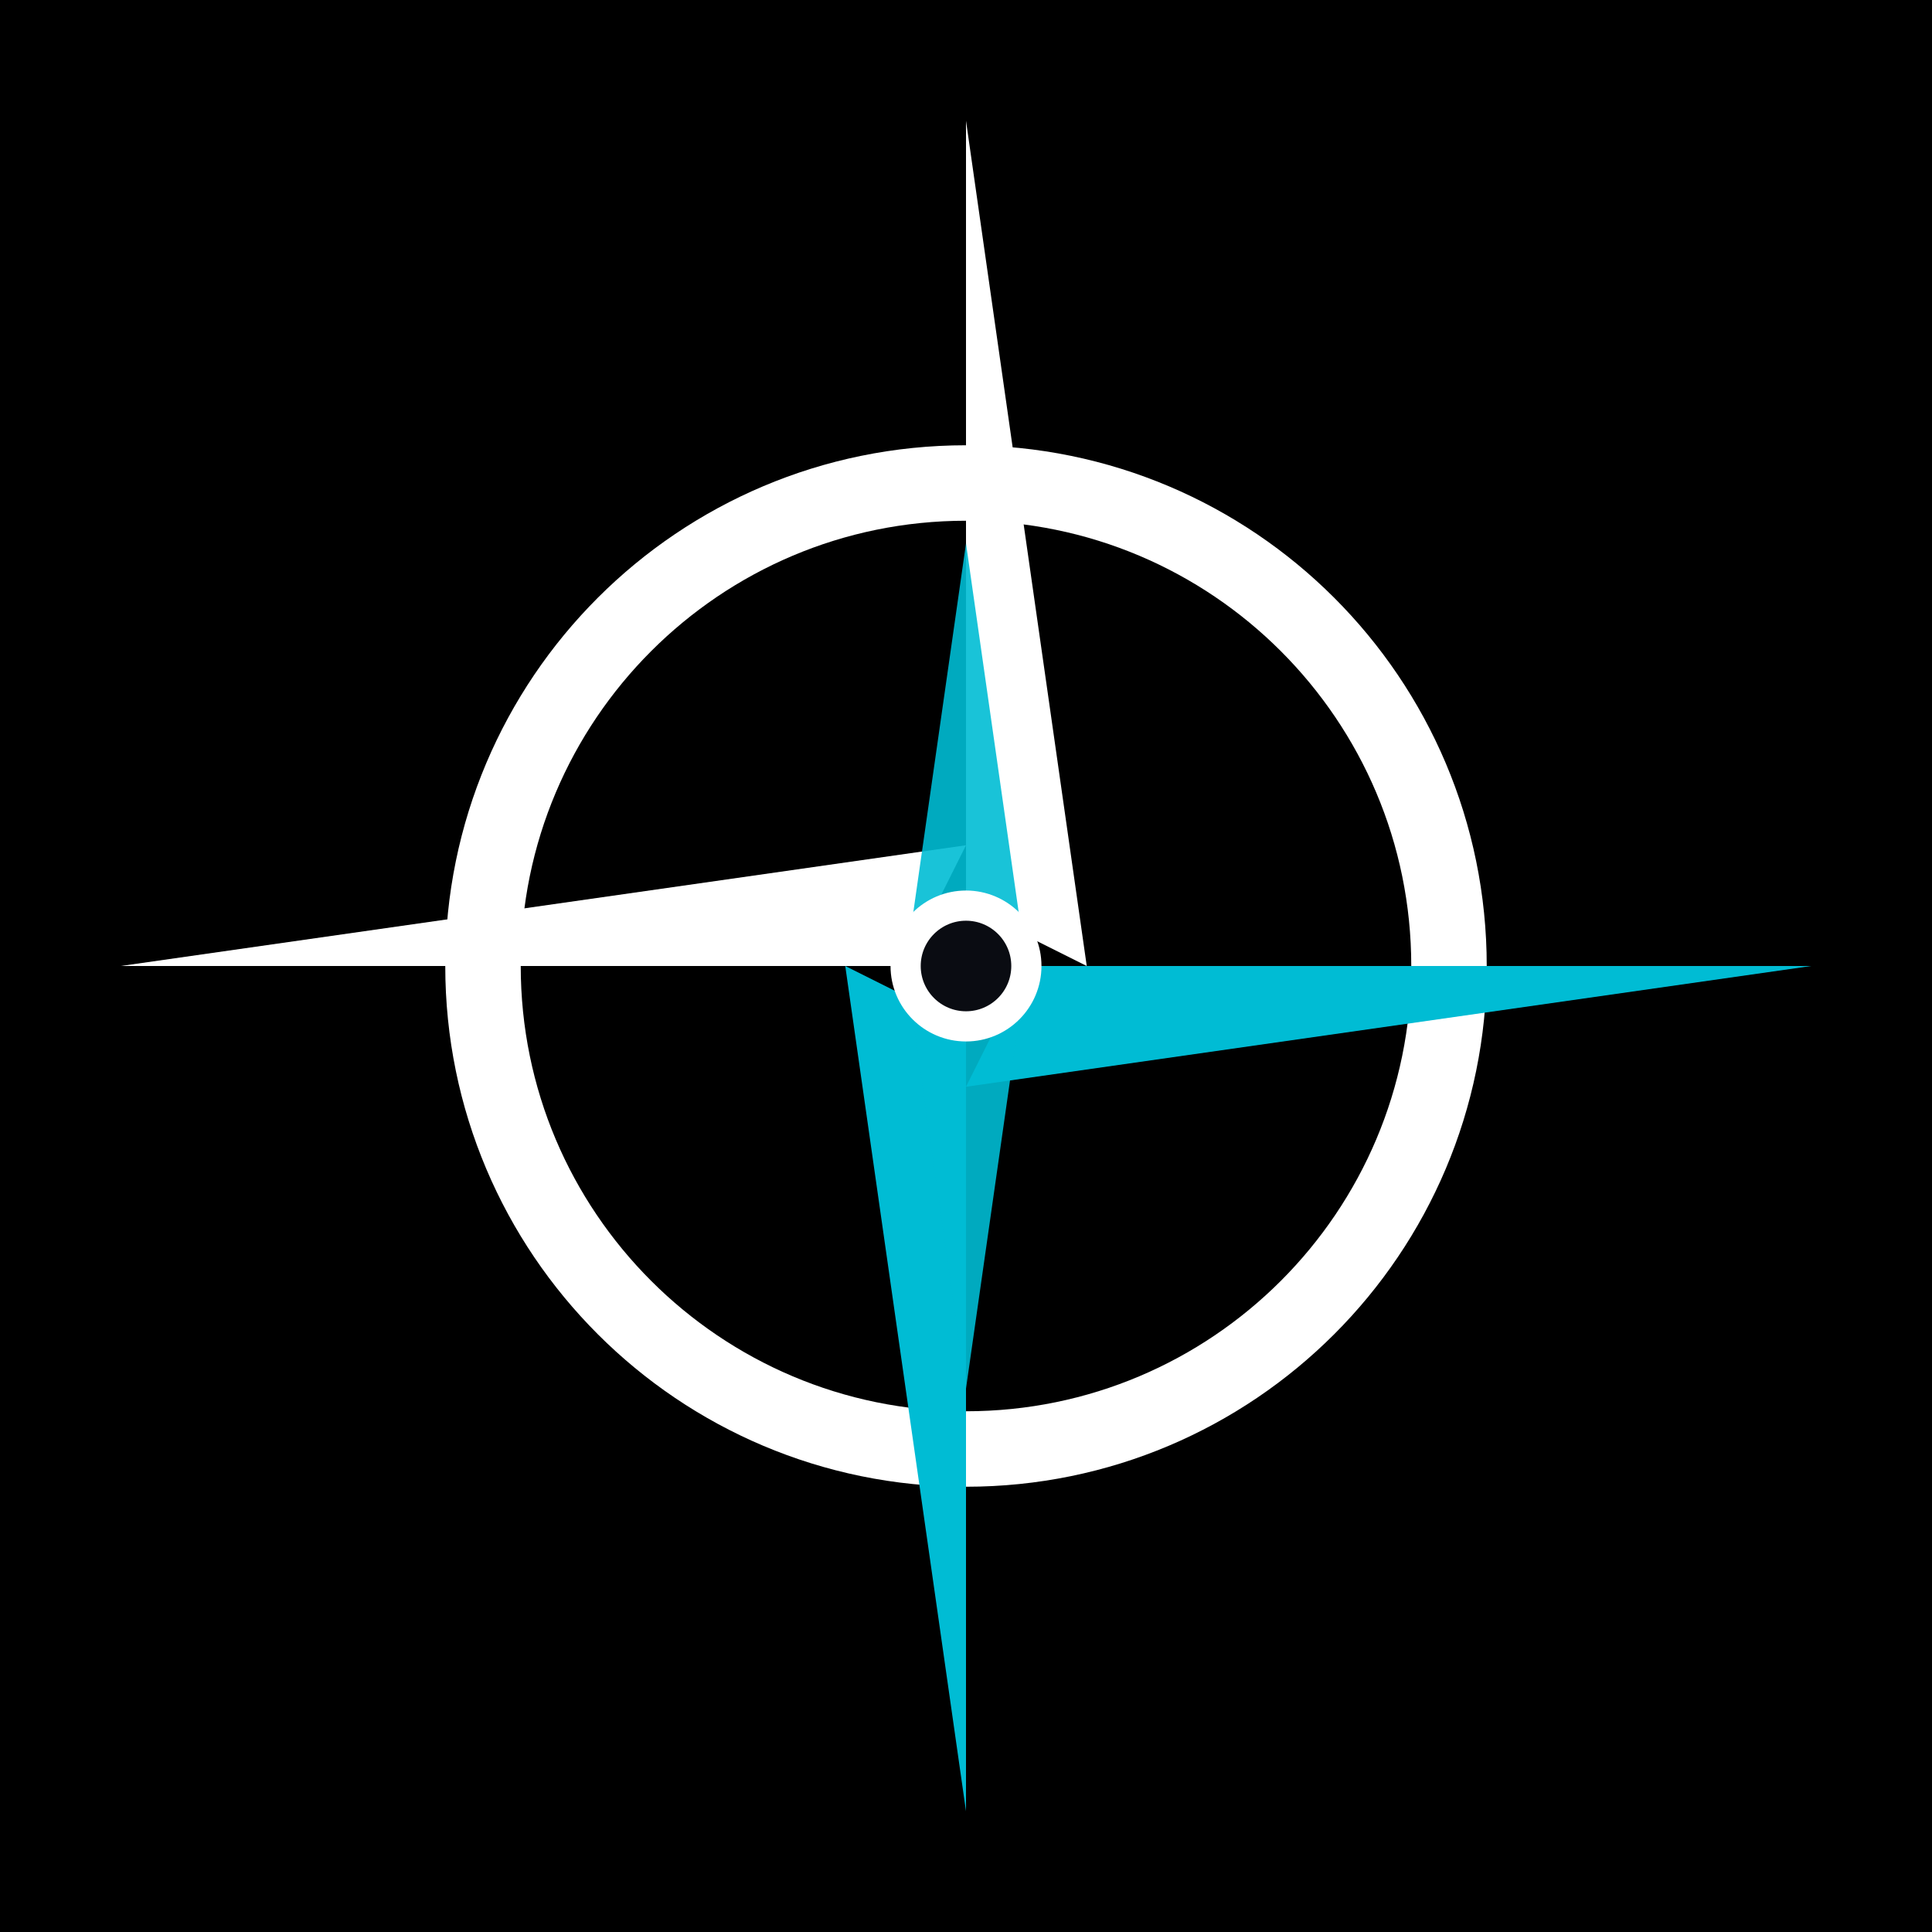
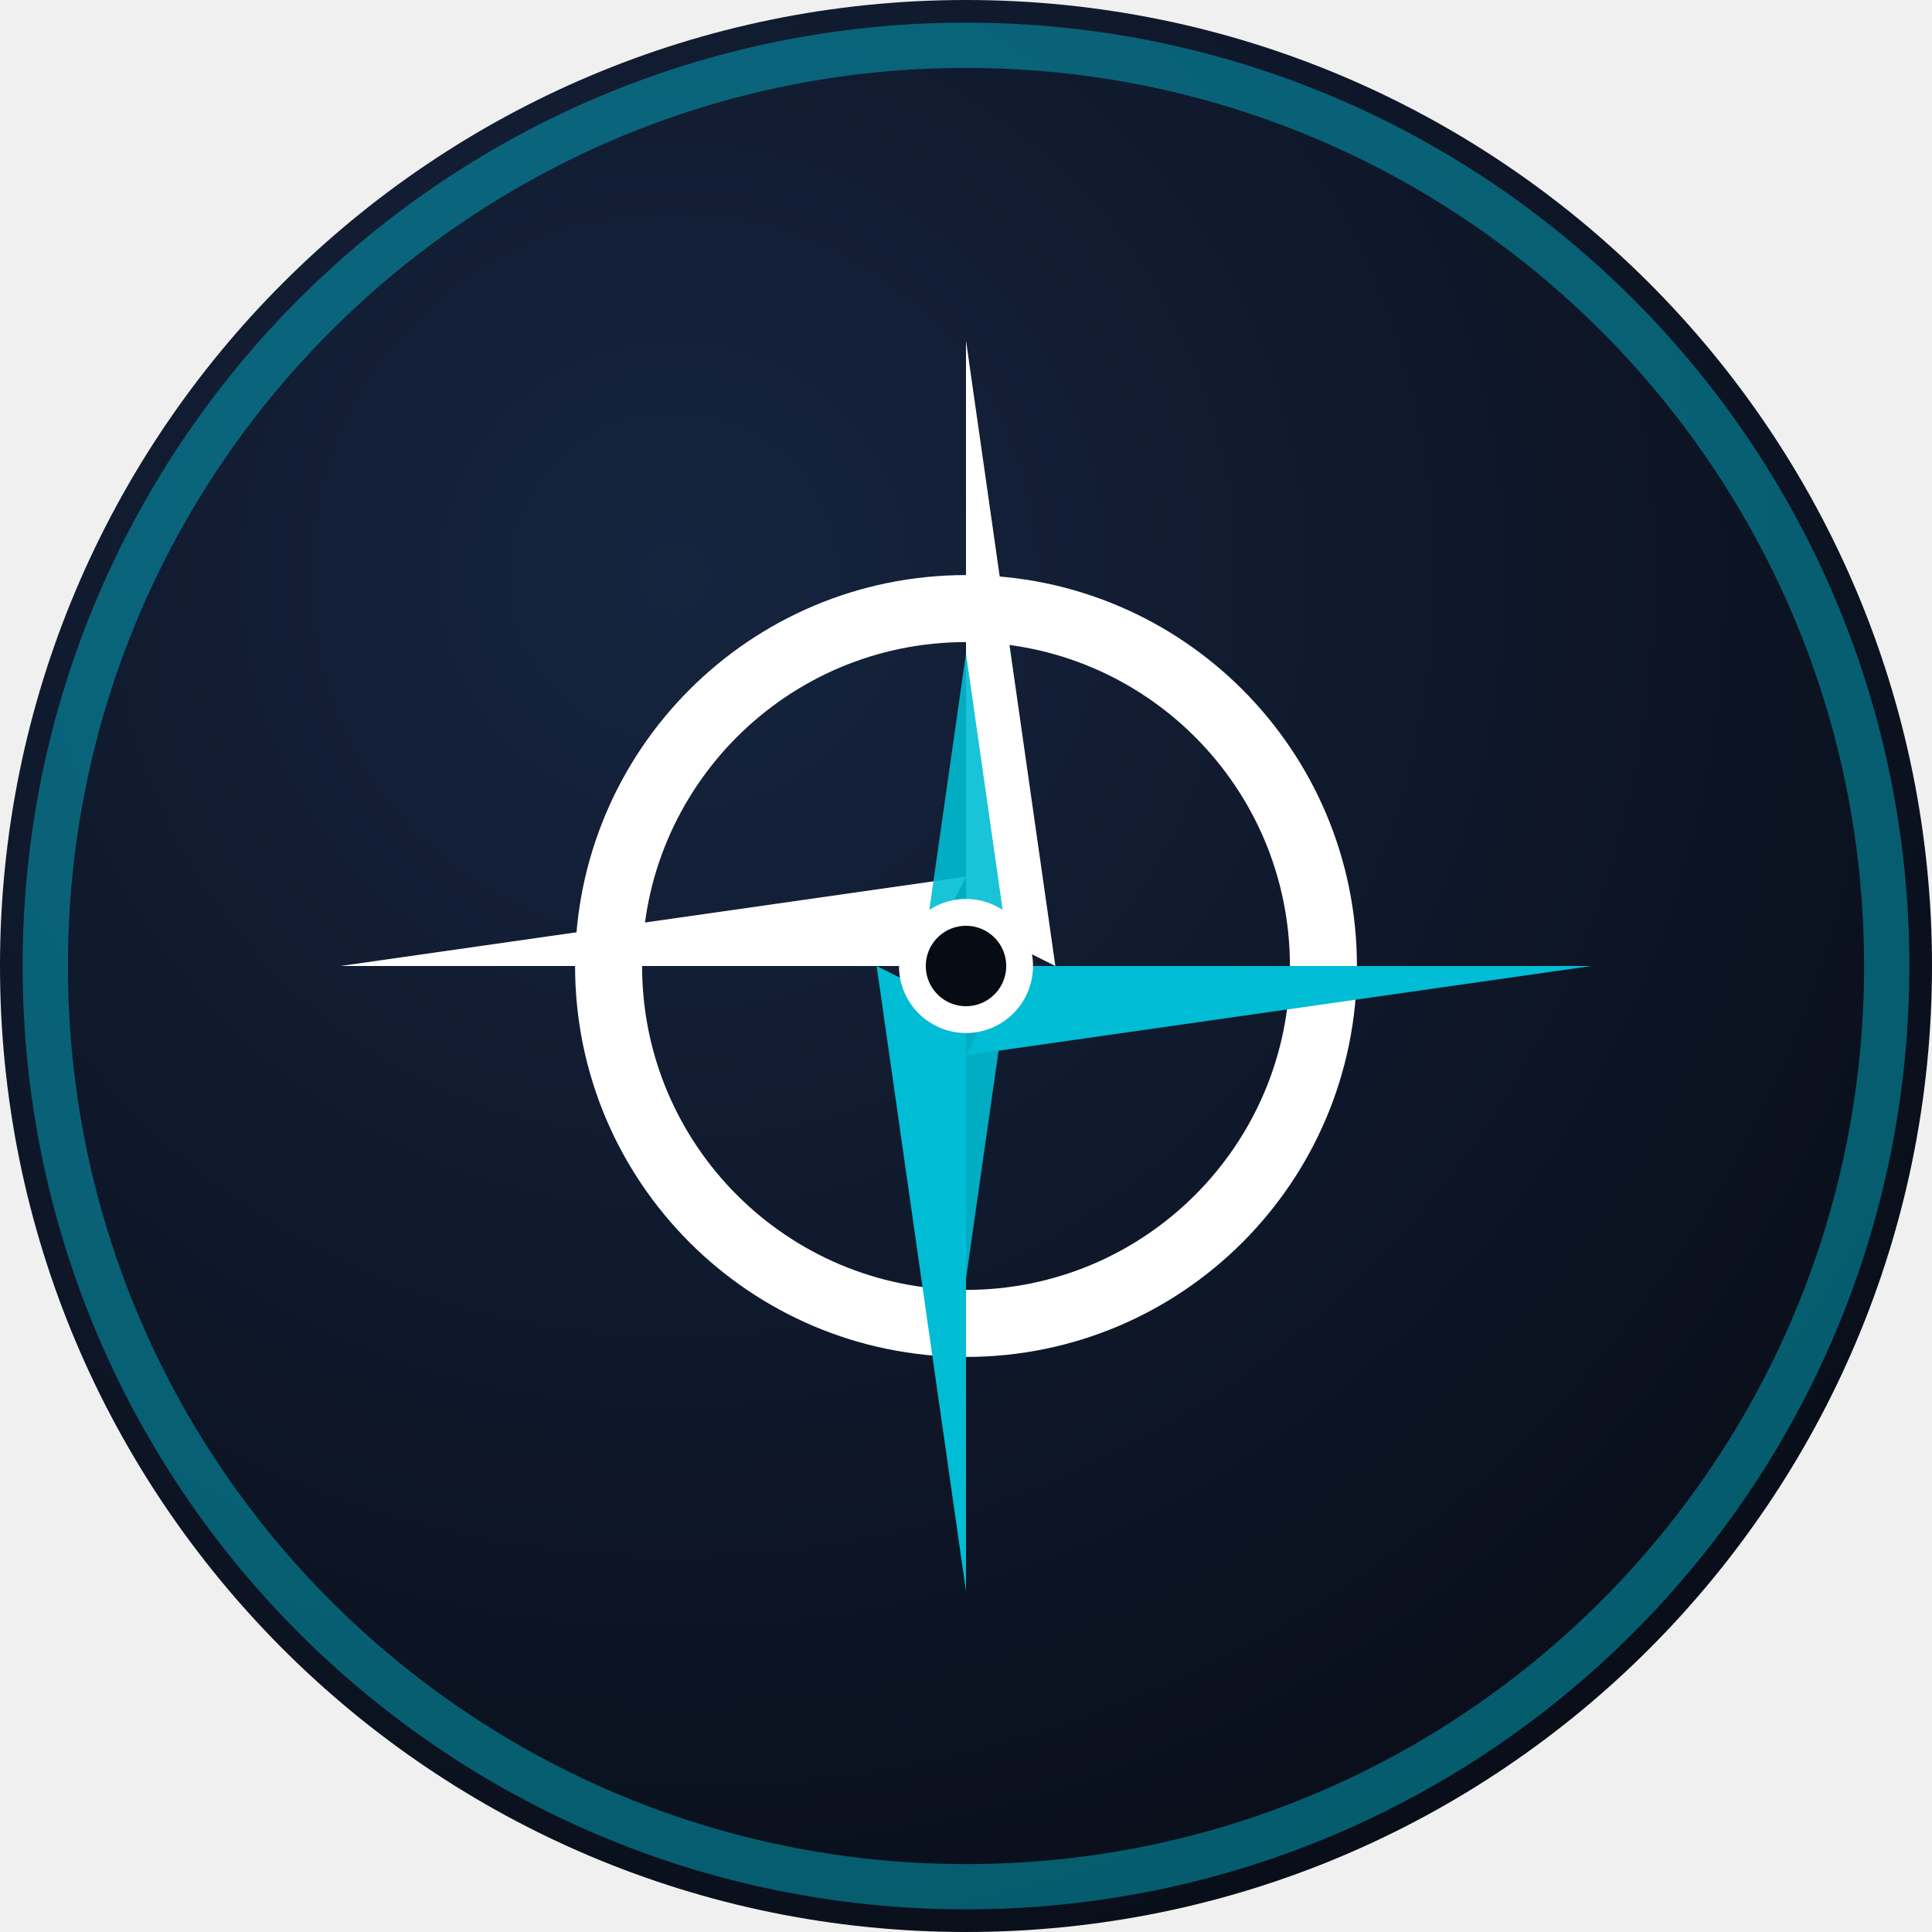
<svg xmlns="http://www.w3.org/2000/svg" viewBox="0 0 64 64">
-   <rect width="64" height="64" fill="#000000" />
-   <circle cx="32" cy="32" r="16" fill="none" stroke="#ffffff" stroke-width="2.5" />
-   <path d="M 32 4 L 36 32 L 32 30 Z" fill="#ffffff" />
-   <path d="M 4 32 L 32 28 L 30 32 Z" fill="#ffffff" />
-   <path d="M 32 60 L 28 32 L 32 34 Z" fill="#00bcd4" />
-   <path d="M 60 32 L 32 36 L 34 32 Z" fill="#00bcd4" />
-   <path d="M 32 18 L 34 32 L 32 46 L 30 32 Z" fill="#00bcd4" opacity="0.9" />
-   <circle cx="32" cy="32" r="2" fill="#0a0c12" stroke="#ffffff" stroke-width="1" />
+   <defs>
+     <radialGradient id="bg" cx="0.35" cy="0.3" r="0.85">
+       <stop offset="0" stop-color="#16243f" />
+       <stop offset="1" stop-color="#070b14" />
+     </radialGradient>
+   </defs>
+   <circle cx="32" cy="32" r="32" fill="url(#bg)" />
+   <circle cx="32" cy="32" r="30.5" fill="none" stroke="#00bcd4" stroke-opacity="0.45" stroke-width="1.5" />
+   <g transform="translate(32 32) scale(0.74) translate(-32 -32)">
+     <circle cx="32" cy="32" r="16" fill="none" stroke="#ffffff" stroke-width="3" />
+     <path d="M 32 4 L 36 32 L 32 30 Z" fill="#ffffff" />
+     <path d="M 4 32 L 32 28 L 30 32 Z" fill="#ffffff" />
+     <path d="M 32 60 L 28 32 L 32 34 Z" fill="#00bcd4" />
+     <path d="M 60 32 L 32 36 L 34 32 Z" fill="#00bcd4" />
+     <path d="M 32 18 L 34 32 L 32 46 L 30 32 Z" fill="#00bcd4" opacity="0.9" />
+     <circle cx="32" cy="32" r="2.4" fill="#070b14" stroke="#ffffff" stroke-width="1.2" />
+   </g>
</svg>
